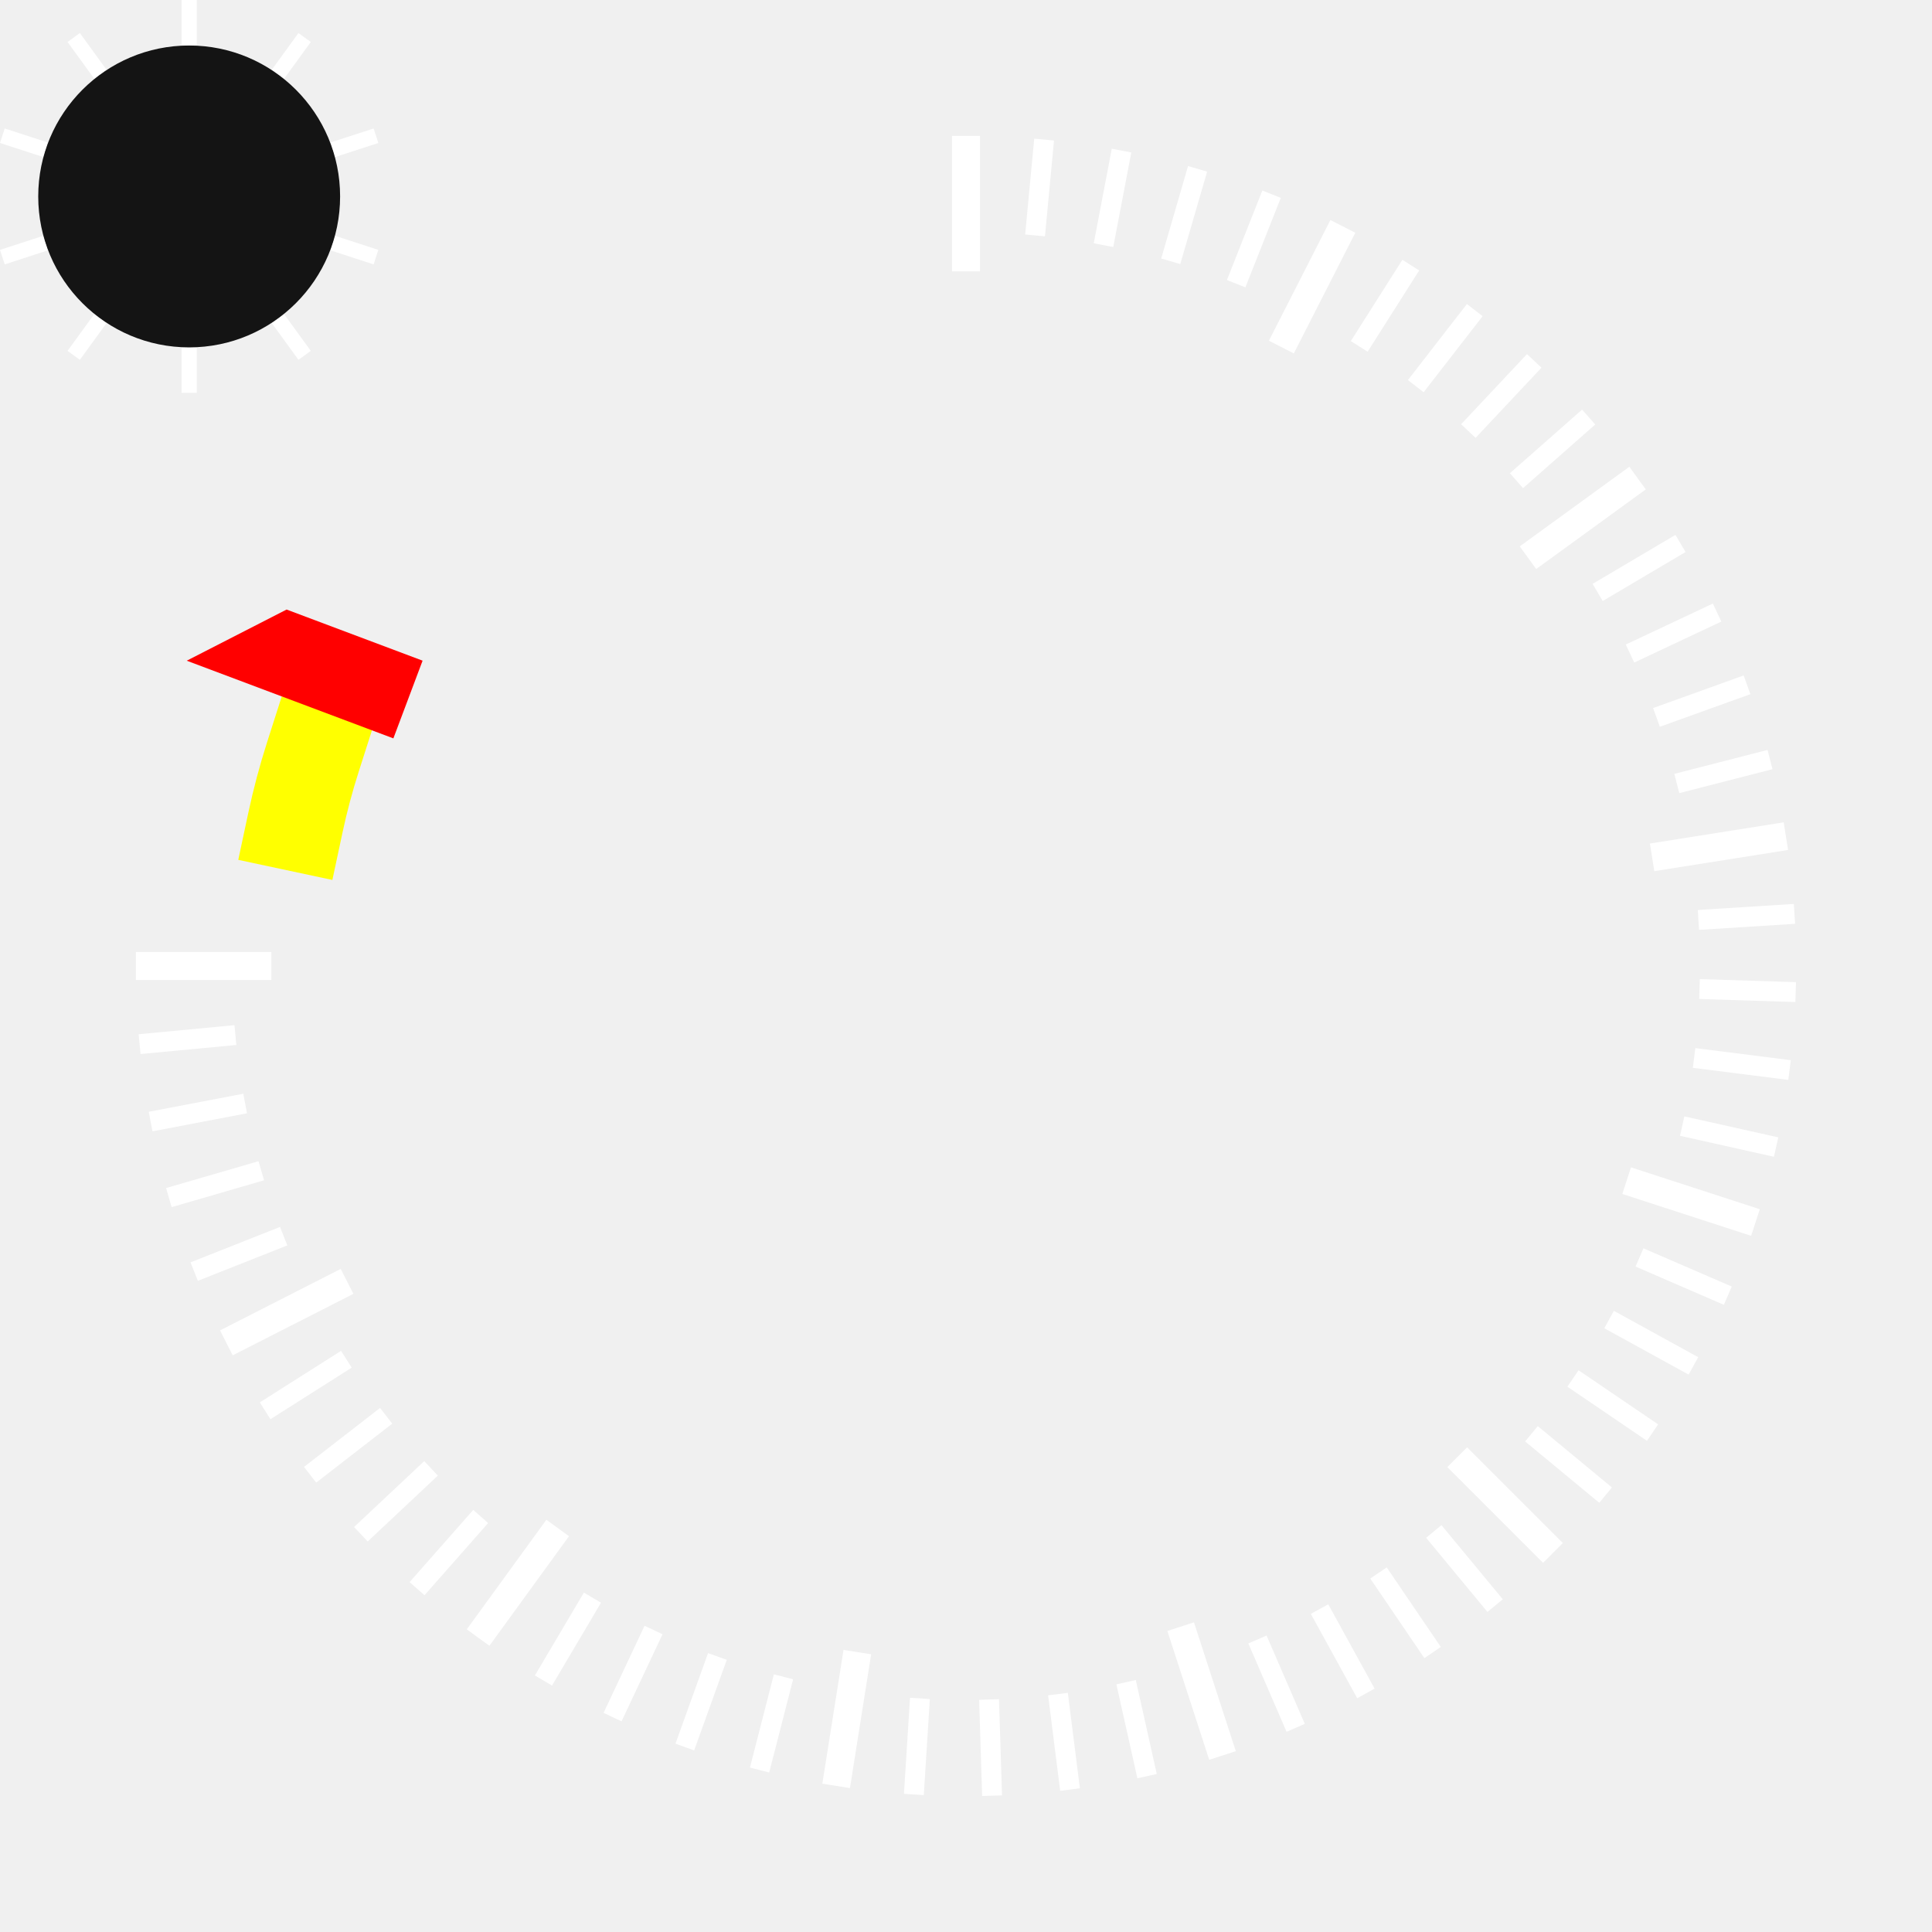
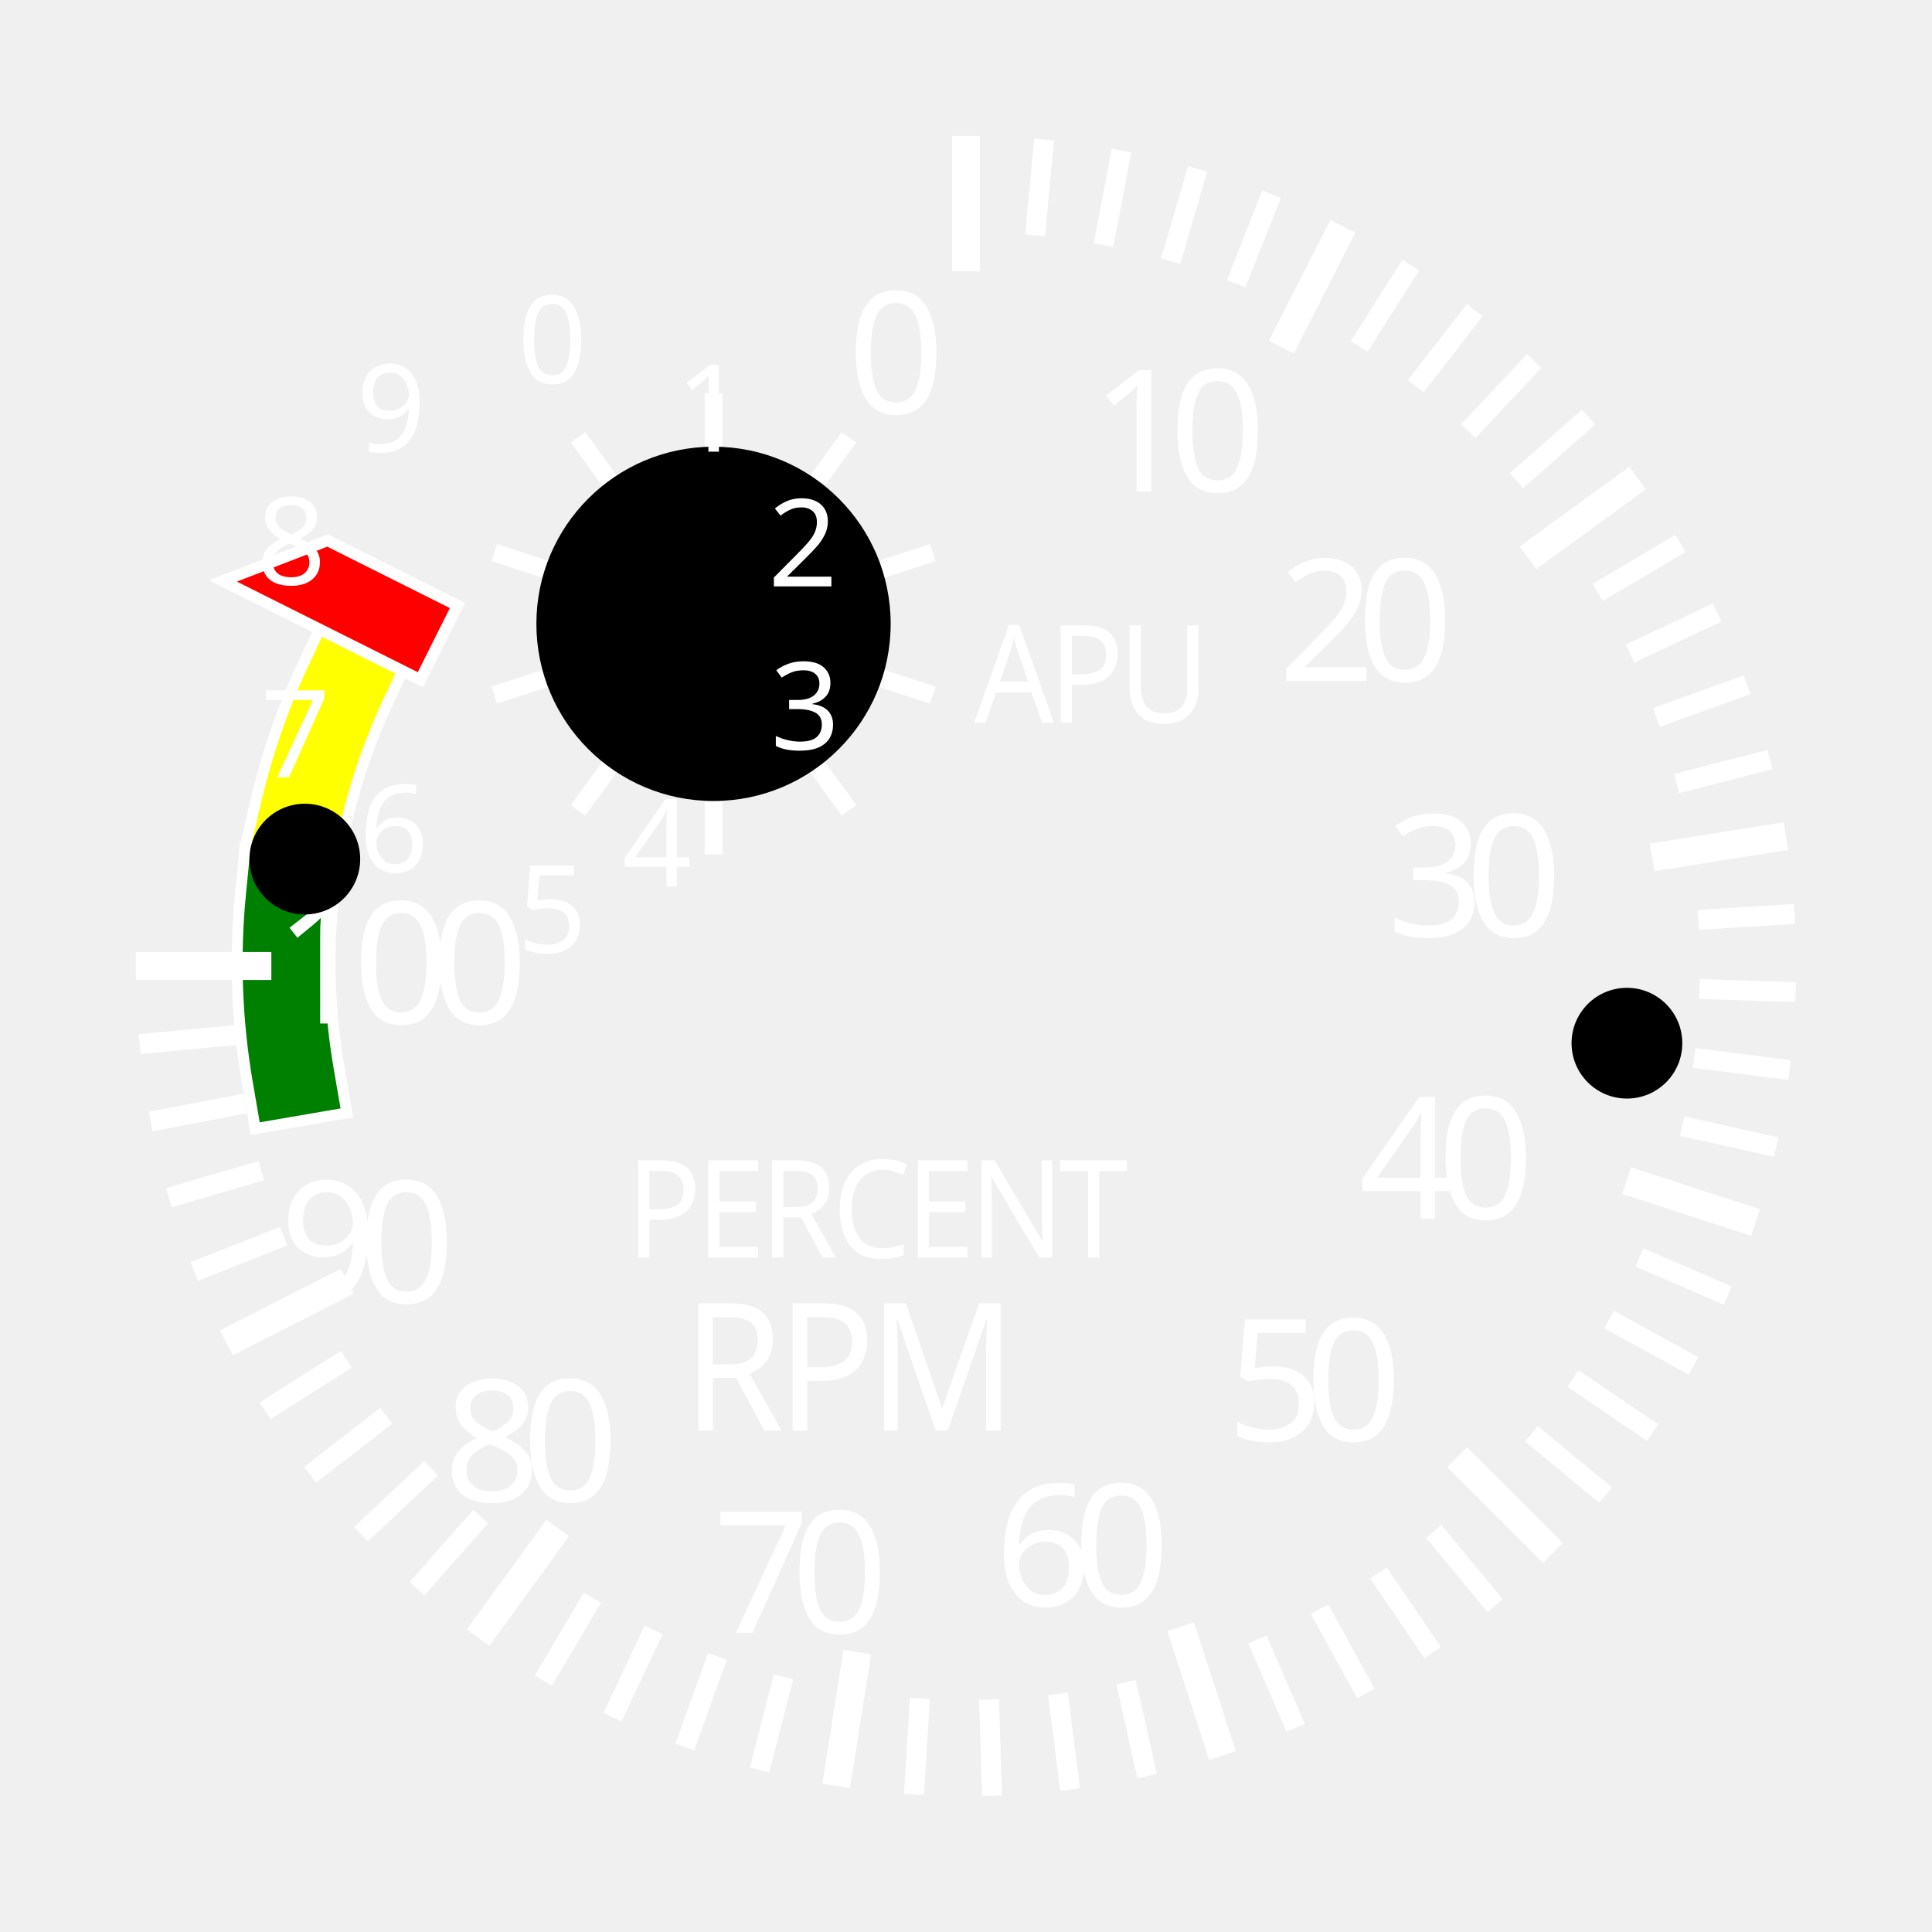
<svg xmlns="http://www.w3.org/2000/svg" width="512" height="512" viewBox="0 0 512 512" id="svg2" version="1.1">
  <defs id="defs4" />
  <g id="layer1" transform="translate(0,-540.3622)">
-     <text xml:space="preserve" style="font-style:normal;font-weight:normal;font-size:40px;line-height:125%;font-family:sans-serif;letter-spacing:0px;word-spacing:0px;fill:#000000;fill-opacity:1;stroke:none;stroke-width:1px;stroke-linecap:butt;stroke-linejoin:miter;stroke-opacity:1" x="246.071" y="630.219" id="text4149">
+     <text xml:space="preserve" style="font-style:normal;font-weight:normal;font-size:40px;line-height:125%;font-family:sans-serif;letter-spacing:-5px;word-spacing:0px;fill:#000000;fill-opacity:1;stroke:none;stroke-width:1px;stroke-linecap:butt;stroke-linejoin:miter;stroke-opacity:1;" x="246.071" y="630.219" id="text4149">
      <tspan id="tspan4151" x="246.071" y="630.219" />
    </text>
-     <g id="g4445" transform="translate(-153.1185,-109.9406)">
-       <path style="fill:#ffffff;fill-opacity:1;stroke:none;stroke-width:8;stroke-linecap:butt;stroke-linejoin:round;stroke-miterlimit:4;stroke-dasharray:none;stroke-opacity:1" d="m 201.232,742.44 4.037,0 0,11.975 -4.037,0 z" id="rect4147-1" />
-       <circle r="40" cy="702.362" cx="203.25" id="path4386" style="fill:#141414;fill-opacity:1;stroke:none;stroke-width:8;stroke-linecap:butt;stroke-linejoin:round;stroke-miterlimit:4;stroke-dasharray:none;stroke-opacity:1" />
-       <path id="path4427" d="m 178.058,733.598 3.266,2.373 -7.039,9.688 -3.266,-2.373 z" style="fill:#ffffff;fill-opacity:1;stroke:none;stroke-width:8;stroke-linecap:butt;stroke-linejoin:round;stroke-miterlimit:4;stroke-dasharray:none;stroke-opacity:1" />
-       <path style="fill:#ffffff;fill-opacity:1;stroke:none;stroke-width:8;stroke-linecap:butt;stroke-linejoin:round;stroke-miterlimit:4;stroke-dasharray:none;stroke-opacity:1" d="m 164.507,712.825 1.248,3.839 -11.389,3.7 -1.248,-3.839 z" id="path4429" />
-       <path id="path4431" d="m 165.755,688.053 -1.247,3.839 -11.389,-3.7 1.247,-3.839 z" style="fill:#ffffff;fill-opacity:1;stroke:none;stroke-width:8;stroke-linecap:butt;stroke-linejoin:round;stroke-miterlimit:4;stroke-dasharray:none;stroke-opacity:1" />
-       <path style="fill:#ffffff;fill-opacity:1;stroke:none;stroke-width:8;stroke-linecap:butt;stroke-linejoin:round;stroke-miterlimit:4;stroke-dasharray:none;stroke-opacity:1" d="m 181.324,668.746 -3.266,2.373 -7.039,-9.688 3.266,-2.373 z" id="path4433" />
-       <path id="path4435" d="m 205.269,662.278 -4.037,10e-6 10e-6,-11.975 4.037,-2e-5 z" style="fill:#ffffff;fill-opacity:1;stroke:none;stroke-width:8;stroke-linecap:butt;stroke-linejoin:round;stroke-miterlimit:4;stroke-dasharray:none;stroke-opacity:1" />
-       <path style="fill:#ffffff;fill-opacity:1;stroke:none;stroke-width:8;stroke-linecap:butt;stroke-linejoin:round;stroke-miterlimit:4;stroke-dasharray:none;stroke-opacity:1" d="m 228.442,671.119 -3.266,-2.373 7.039,-9.688 3.266,2.373 z" id="path4437" />
-       <path id="path4439" d="m 241.993,691.893 -1.248,-3.839 11.389,-3.7 1.248,3.839 z" style="fill:#ffffff;fill-opacity:1;stroke:none;stroke-width:8;stroke-linecap:butt;stroke-linejoin:round;stroke-miterlimit:4;stroke-dasharray:none;stroke-opacity:1" />
-       <path style="fill:#ffffff;fill-opacity:1;stroke:none;stroke-width:8;stroke-linecap:butt;stroke-linejoin:round;stroke-miterlimit:4;stroke-dasharray:none;stroke-opacity:1" d="m 240.745,716.664 1.248,-3.839 11.389,3.7 -1.247,3.839 z" id="path4441" />
-       <path id="path4443" d="m 225.176,735.971 3.266,-2.373 7.039,9.688 -3.266,2.373 z" style="fill:#ffffff;fill-opacity:1;stroke:none;stroke-width:8;stroke-linecap:butt;stroke-linejoin:round;stroke-miterlimit:4;stroke-dasharray:none;stroke-opacity:1" />
+     <g id="g4256">
+       <path style="color:#000000;font-style:normal;font-variant:normal;font-weight:normal;font-stretch:normal;font-size:medium;line-height:normal;font-family:sans-serif;text-indent:0;text-align:start;text-decoration:none;text-decoration-line:none;text-decoration-style:solid;text-decoration-color:#000000;letter-spacing:normal;word-spacing:normal;text-transform:none;direction:ltr;block-progression:tb;writing-mode:lr-tb;baseline-shift:baseline;text-anchor:start;white-space:normal;clip-rule:nonzero;display:inline;overflow:visible;visibility:visible;opacity:1;isolation:auto;mix-blend-mode:normal;color-interpolation:sRGB;color-interpolation-filters:linearRGB;solid-color:#000000;solid-opacity:1;fill:#ffff00;fill-opacity:1;fill-rule:nonzero;stroke:#ffffff;stroke-width:2.897;stroke-linecap:square;stroke-linejoin:miter;stroke-miterlimit:4;stroke-dasharray:none;stroke-dashoffset:0;stroke-opacity:1;color-rendering:auto;image-rendering:auto;shape-rendering:auto;text-rendering:auto;enable-background:accumulate" d="m 85.854,704.61 -5.23,11.149 c -5.643,12.03 -9.995,24.624 -12.981,37.572 l -2.765,12 23.999,5.532 2.765,-12 c 2.594,-11.25 6.374,-22.193 11.277,-32.646 l 5.23,-11.147 -22.296,-10.461 z" id="path4378" />
+       <path style="color:#000000;font-style:normal;font-variant:normal;font-weight:normal;font-stretch:normal;font-size:medium;line-height:normal;font-family:sans-serif;text-indent:0;text-align:start;text-decoration:none;text-decoration-line:none;text-decoration-style:solid;text-decoration-color:#000000;letter-spacing:normal;word-spacing:normal;text-transform:none;direction:ltr;block-progression:tb;writing-mode:lr-tb;baseline-shift:baseline;text-anchor:start;white-space:normal;clip-rule:nonzero;display:inline;overflow:visible;visibility:visible;opacity:1;isolation:auto;mix-blend-mode:normal;color-interpolation:sRGB;color-interpolation-filters:linearRGB;solid-color:#000000;solid-opacity:1;fill:#008000;fill-opacity:1;fill-rule:nonzero;stroke:#ffffff;stroke-width:2.897;stroke-linecap:square;stroke-linejoin:miter;stroke-miterlimit:4;stroke-dasharray:none;stroke-dashoffset:0;stroke-opacity:1;color-rendering:auto;image-rendering:auto;shape-rendering:auto;text-rendering:auto;enable-background:accumulate" d="m 64.95,764.89 -1.205,12.256 c -1.645,16.734 -1.037,33.612 1.811,50.183 l 2.086,12.137 24.273,-4.172 -2.086,-12.136 c -2.474,-14.398 -3.003,-29.063 -1.573,-43.602 l 1.205,-12.256 -24.511,-2.411 z" id="path4363" />
+       <path id="rect4380" d="m 86.809,683.594 34.428,17.24 -9.852,19.674 -52.311,-26.195 z" style="fill:#ff0000;stroke:#ffffff;stroke-width:3;stroke-linecap:square;stroke-linejoin:miter;stroke-miterlimit:4;stroke-dasharray:none;stroke-opacity:1" />
    </g>
-     <g id="g3456">
+     <text xml:space="preserve" style="font-style:normal;font-weight:normal;font-size:40px;line-height:125%;font-family:sans-serif;letter-spacing:-5px;word-spacing:0px;fill:#000000;fill-opacity:1;stroke:none;stroke-width:1px;stroke-linecap:butt;stroke-linejoin:miter;stroke-opacity:1" x="124.851" y="811.592" id="text4211">
+       <tspan id="tspan4213" x="122.351" y="811.592" style="font-style:normal;font-variant:normal;font-weight:normal;font-stretch:normal;font-size:45px;font-family:Alata;-inkscape-font-specification:Alata;text-align:center;letter-spacing:-5px;word-spacing:0px;text-anchor:middle;fill:#ffffff">100</tspan>
+     </text>
+     <text id="text4215" y="885.572" x="115.891" style="font-style:normal;font-weight:normal;font-size:40px;line-height:125%;font-family:sans-serif;letter-spacing:-5px;word-spacing:0px;fill:#000000;fill-opacity:1;stroke:none;stroke-width:1px;stroke-linecap:butt;stroke-linejoin:miter;stroke-opacity:1" xml:space="preserve">
+       <tspan style="font-style:normal;font-variant:normal;font-weight:normal;font-stretch:normal;font-size:45px;font-family:Alata;-inkscape-font-specification:Alata;text-align:center;letter-spacing:-5px;word-spacing:0px;text-anchor:middle;fill:#ffffff" y="885.572" x="113.391" id="tspan4217">90</tspan>
+     </text>
+     <text xml:space="preserve" style="font-style:normal;font-weight:normal;font-size:40px;line-height:125%;font-family:sans-serif;letter-spacing:-5px;word-spacing:0px;fill:#000000;fill-opacity:1;stroke:none;stroke-width:1px;stroke-linecap:butt;stroke-linejoin:miter;stroke-opacity:1" x="159.271" y="938.257" id="text4219">
+       <tspan id="tspan4221" x="156.771" y="938.257" style="font-style:normal;font-variant:normal;font-weight:normal;font-stretch:normal;font-size:45px;font-family:Alata;-inkscape-font-specification:Alata;text-align:center;letter-spacing:-5px;word-spacing:0px;text-anchor:middle;fill:#ffffff">80</tspan>
+     </text>
+     <text id="text4223" y="973.095" x="230.664" style="font-style:normal;font-weight:normal;font-size:40px;line-height:125%;font-family:sans-serif;letter-spacing:-5px;word-spacing:0px;fill:#000000;fill-opacity:1;stroke:none;stroke-width:1px;stroke-linecap:butt;stroke-linejoin:miter;stroke-opacity:1" xml:space="preserve">
+       <tspan style="font-style:normal;font-variant:normal;font-weight:normal;font-stretch:normal;font-size:45px;font-family:Alata;-inkscape-font-specification:Alata;text-align:center;letter-spacing:-5px;word-spacing:0px;text-anchor:middle;fill:#ffffff" y="973.095" x="228.164" id="tspan4225">70</tspan>
+     </text>
+     <text xml:space="preserve" style="font-style:normal;font-weight:normal;font-size:40px;line-height:125%;font-family:sans-serif;letter-spacing:-5px;word-spacing:0px;fill:#000000;fill-opacity:1;stroke:none;stroke-width:1px;stroke-linecap:butt;stroke-linejoin:miter;stroke-opacity:1" x="305.338" y="965.936" id="text4227">
+       <tspan id="tspan4229" x="302.838" y="965.936" style="font-style:normal;font-variant:normal;font-weight:normal;font-stretch:normal;font-size:45px;font-family:Alata;-inkscape-font-specification:Alata;text-align:center;letter-spacing:-5px;word-spacing:0px;text-anchor:middle;fill:#ffffff">60</tspan>
+     </text>
+     <text id="text4231" y="922.161" x="366.847" style="font-style:normal;font-weight:normal;font-size:40px;line-height:125%;font-family:sans-serif;letter-spacing:-5px;word-spacing:0px;fill:#000000;fill-opacity:1;stroke:none;stroke-width:1px;stroke-linecap:butt;stroke-linejoin:miter;stroke-opacity:1" xml:space="preserve">
+       <tspan style="font-style:normal;font-variant:normal;font-weight:normal;font-stretch:normal;font-size:45px;font-family:Alata;-inkscape-font-specification:Alata;text-align:center;letter-spacing:-5px;word-spacing:0px;text-anchor:middle;fill:#ffffff" y="922.161" x="364.347" id="tspan4233">50</tspan>
+     </text>
+     <text xml:space="preserve" style="font-style:normal;font-weight:normal;font-size:40px;line-height:125%;font-family:sans-serif;letter-spacing:-5px;word-spacing:0px;fill:#000000;fill-opacity:1;stroke:none;stroke-width:1px;stroke-linecap:butt;stroke-linejoin:miter;stroke-opacity:1" x="401.87" y="863.322" id="text4235">
+       <tspan id="tspan4237" x="399.37" y="863.322" style="font-style:normal;font-variant:normal;font-weight:normal;font-stretch:normal;font-size:45px;font-family:Alata;-inkscape-font-specification:Alata;text-align:center;letter-spacing:-5px;word-spacing:0px;text-anchor:middle;fill:#ffffff">40</tspan>
+     </text>
+     <text id="text4239" y="788.522" x="409.325" style="font-style:normal;font-weight:normal;font-size:40px;line-height:125%;font-family:sans-serif;letter-spacing:-5px;word-spacing:0px;fill:#000000;fill-opacity:1;stroke:none;stroke-width:1px;stroke-linecap:butt;stroke-linejoin:miter;stroke-opacity:1" xml:space="preserve">
+       <tspan style="font-style:normal;font-variant:normal;font-weight:normal;font-stretch:normal;font-size:45px;font-family:Alata;-inkscape-font-specification:Alata;text-align:center;letter-spacing:-5px;word-spacing:0px;text-anchor:middle;fill:#ffffff" y="788.522" x="406.825" id="tspan4241">30</tspan>
+     </text>
+     <text xml:space="preserve" style="font-style:normal;font-weight:normal;font-size:40px;line-height:125%;font-family:sans-serif;letter-spacing:-5px;word-spacing:0px;fill:#000000;fill-opacity:1;stroke:none;stroke-width:1px;stroke-linecap:butt;stroke-linejoin:miter;stroke-opacity:1" x="380.474" y="720.802" id="text4243">
+       <tspan id="tspan4245" x="377.974" y="720.802" style="font-style:normal;font-variant:normal;font-weight:normal;font-stretch:normal;font-size:45px;font-family:Alata;-inkscape-font-specification:Alata;text-align:center;letter-spacing:-5px;word-spacing:0px;text-anchor:middle;fill:#ffffff">20</tspan>
+     </text>
+     <text id="text4247" y="670.598" x="330.835" style="font-style:normal;font-weight:normal;font-size:40px;line-height:125%;font-family:sans-serif;text-align:start;letter-spacing:-5px;word-spacing:0px;text-anchor:start;fill:#000000;fill-opacity:1;stroke:none;stroke-width:1px;stroke-linecap:butt;stroke-linejoin:miter;stroke-opacity:1" xml:space="preserve">
+       <tspan style="font-style:normal;font-variant:normal;font-weight:normal;font-stretch:normal;font-size:45px;font-family:Alata;-inkscape-font-specification:Alata;text-align:center;letter-spacing:-5px;word-spacing:0px;text-anchor:middle;fill:#ffffff" y="670.598" x="328.335" id="tspan4249">10</tspan>
+     </text>
+     <text xml:space="preserve" style="font-style:normal;font-weight:normal;font-size:40px;line-height:125%;font-family:sans-serif;text-align:center;letter-spacing:-5px;word-spacing:0px;text-anchor:middle;fill:#000000;fill-opacity:1;stroke:none;stroke-width:1px;stroke-linecap:butt;stroke-linejoin:miter;stroke-opacity:1" x="255.989" y="649.915" id="text4251">
+       <tspan id="tspan4253" x="253.489" y="649.915" style="font-style:normal;font-variant:normal;font-weight:normal;font-stretch:normal;font-size:45px;font-family:Alata;-inkscape-font-specification:Alata;text-align:center;letter-spacing:-5px;word-spacing:0px;text-anchor:middle;fill:#ffffff">0</tspan>
+     </text>
+     <g id="g4296" transform="matrix(1.17361,0,0,1.173614,-4.4237,-96.52652)">
+       <g transform="translate(-38.36114,-18.81925)" id="g4445">
+         <path id="rect4147-1" d="m 201.232,742.44 4.037,0 0,11.975 -4.037,0 z" style="fill:#ffffff;fill-opacity:1;stroke:none;stroke-width:8;stroke-linecap:butt;stroke-linejoin:round;stroke-miterlimit:4;stroke-dasharray:none;stroke-opacity:1" />
+         <circle style="fill:#000000;fill-opacity:1;stroke:none;stroke-width:8;stroke-linecap:butt;stroke-linejoin:round;stroke-miterlimit:4;stroke-dasharray:none;stroke-opacity:1" id="path4386" cx="203.25" cy="702.362" r="40" />
+         <path style="fill:#ffffff;fill-opacity:1;stroke:none;stroke-width:8;stroke-linecap:butt;stroke-linejoin:round;stroke-miterlimit:4;stroke-dasharray:none;stroke-opacity:1" d="m 178.058,733.598 3.266,2.373 -7.039,9.688 -3.266,-2.373 z" id="path4427" />
+         <path id="path4429" d="m 164.507,712.825 1.248,3.839 -11.389,3.7 -1.248,-3.839 z" style="fill:#ffffff;fill-opacity:1;stroke:none;stroke-width:8;stroke-linecap:butt;stroke-linejoin:round;stroke-miterlimit:4;stroke-dasharray:none;stroke-opacity:1" />
+         <path style="fill:#ffffff;fill-opacity:1;stroke:none;stroke-width:8;stroke-linecap:butt;stroke-linejoin:round;stroke-miterlimit:4;stroke-dasharray:none;stroke-opacity:1" d="m 165.755,688.053 -1.247,3.839 -11.389,-3.7 1.247,-3.839 z" id="path4431" />
+         <path id="path4433" d="m 181.324,668.746 -3.266,2.373 -7.039,-9.688 3.266,-2.373 z" style="fill:#ffffff;fill-opacity:1;stroke:none;stroke-width:8;stroke-linecap:butt;stroke-linejoin:round;stroke-miterlimit:4;stroke-dasharray:none;stroke-opacity:1" />
+         <path style="fill:#ffffff;fill-opacity:1;stroke:none;stroke-width:8;stroke-linecap:butt;stroke-linejoin:round;stroke-miterlimit:4;stroke-dasharray:none;stroke-opacity:1" d="m 205.269,662.278 -4.037,10e-6 10e-6,-11.975 4.037,-2e-5 z" id="path4435" />
+         <path id="path4437" d="m 228.442,671.119 -3.266,-2.373 7.039,-9.688 3.266,2.373 z" style="fill:#ffffff;fill-opacity:1;stroke:none;stroke-width:8;stroke-linecap:butt;stroke-linejoin:round;stroke-miterlimit:4;stroke-dasharray:none;stroke-opacity:1" />
+         <path style="fill:#ffffff;fill-opacity:1;stroke:none;stroke-width:8;stroke-linecap:butt;stroke-linejoin:round;stroke-miterlimit:4;stroke-dasharray:none;stroke-opacity:1" d="m 241.993,691.893 -1.248,-3.839 11.389,-3.7 1.248,3.839 z" id="path4439" />
+         <path id="path4441" d="m 240.745,716.664 1.248,-3.839 11.389,3.7 -1.247,3.839 z" style="fill:#ffffff;fill-opacity:1;stroke:none;stroke-width:8;stroke-linecap:butt;stroke-linejoin:round;stroke-miterlimit:4;stroke-dasharray:none;stroke-opacity:1" />
+         <path style="fill:#ffffff;fill-opacity:1;stroke:none;stroke-width:8;stroke-linecap:butt;stroke-linejoin:round;stroke-miterlimit:4;stroke-dasharray:none;stroke-opacity:1" d="m 225.176,735.971 3.266,-2.373 7.039,9.688 -3.266,2.373 z" id="path4443" />
+       </g>
+       <text xml:space="preserve" style="font-style:normal;font-weight:normal;font-size:40.002px;line-height:125%;font-family:sans-serif;letter-spacing:0px;word-spacing:0px;fill:#000000;fill-opacity:1;stroke:none;stroke-width:1px;stroke-linecap:butt;stroke-linejoin:miter;stroke-opacity:1" x="164.875" y="629.208" id="text4255" transform="scale(1.00004,0.9999601)">
+         <tspan id="tspan4257" x="164.875" y="629.208" style="font-style:normal;font-variant:normal;font-weight:normal;font-stretch:normal;font-size:27.501px;font-family:Alata;-inkscape-font-specification:Alata;text-align:center;text-anchor:middle;fill:#ffffff">0</tspan>
+       </text>
+       <text transform="scale(1.000026,0.9999743)" id="text4259" y="644.684" x="200.606" style="font-style:normal;font-weight:normal;font-size:40.001px;line-height:125%;font-family:sans-serif;text-align:center;letter-spacing:0px;word-spacing:0px;text-anchor:middle;fill:#000000;fill-opacity:1;stroke:none;stroke-width:1px;stroke-linecap:butt;stroke-linejoin:miter;stroke-opacity:1" xml:space="preserve">
+         <tspan style="font-style:normal;font-variant:normal;font-weight:normal;font-stretch:normal;font-size:27.5px;font-family:Alata;-inkscape-font-specification:Alata;text-align:center;text-anchor:middle;fill:#ffffff" y="644.684" x="200.606" id="tspan4261">1</tspan>
+       </text>
+       <text xml:space="preserve" style="font-style:normal;font-weight:normal;font-size:40.001px;line-height:125%;font-family:sans-serif;text-align:center;letter-spacing:0px;word-spacing:0px;text-anchor:middle;fill:#000000;fill-opacity:1;stroke:none;stroke-width:1px;stroke-linecap:butt;stroke-linejoin:miter;stroke-opacity:1" x="221.467" y="675.104" id="text4263" transform="scale(1.000026,0.9999743)">
+         <tspan id="tspan4265" x="221.467" y="675.104" style="font-style:normal;font-variant:normal;font-weight:normal;font-stretch:normal;font-size:27.5px;font-family:Alata;-inkscape-font-specification:Alata;text-align:center;text-anchor:middle;fill:#ffffff">2</tspan>
+       </text>
+       <text transform="scale(1.000026,0.9999743)" id="text4267" y="711.919" x="221.986" style="font-style:normal;font-weight:normal;font-size:40.001px;line-height:125%;font-family:sans-serif;text-align:center;letter-spacing:0px;word-spacing:0px;text-anchor:middle;fill:#000000;fill-opacity:1;stroke:none;stroke-width:1px;stroke-linecap:butt;stroke-linejoin:miter;stroke-opacity:1" xml:space="preserve">
+         <tspan style="font-style:normal;font-variant:normal;font-weight:normal;font-stretch:normal;font-size:27.5px;font-family:Alata;-inkscape-font-specification:Alata;text-align:center;text-anchor:middle;fill:#ffffff" y="711.919" x="221.986" id="tspan4269">3</tspan>
+       </text>
+       <text xml:space="preserve" style="font-style:normal;font-weight:normal;font-size:40.001px;line-height:125%;font-family:sans-serif;text-align:center;letter-spacing:0px;word-spacing:0px;text-anchor:middle;fill:#000000;fill-opacity:1;stroke:none;stroke-width:1px;stroke-linecap:butt;stroke-linejoin:miter;stroke-opacity:1" x="188.518" y="742.883" id="text4271" transform="scale(1.000026,0.9999743)">
+         <tspan id="tspan4273" x="188.518" y="742.883" style="font-style:normal;font-variant:normal;font-weight:normal;font-stretch:normal;font-size:27.5px;font-family:Alata;-inkscape-font-specification:Alata;text-align:center;text-anchor:middle;fill:#ffffff">4</tspan>
+       </text>
+       <text transform="scale(1.000011,0.9999888)" id="text4275" y="757.779" x="164.839" style="font-style:normal;font-weight:normal;font-size:40px;line-height:125%;font-family:sans-serif;letter-spacing:0px;word-spacing:0px;fill:#000000;fill-opacity:1;stroke:none;stroke-width:1px;stroke-linecap:butt;stroke-linejoin:miter;stroke-opacity:1" xml:space="preserve">
+         <tspan style="font-style:normal;font-variant:normal;font-weight:normal;font-stretch:normal;font-size:27.5px;font-family:Alata;-inkscape-font-specification:Alata;text-align:center;text-anchor:middle;fill:#ffffff" y="757.779" x="164.839" id="tspan4277">5</tspan>
+       </text>
+       <text xml:space="preserve" style="font-style:normal;font-weight:normal;font-size:40.001px;line-height:125%;font-family:sans-serif;text-align:center;letter-spacing:0px;word-spacing:0px;text-anchor:middle;fill:#000000;fill-opacity:1;stroke:none;stroke-width:1px;stroke-linecap:butt;stroke-linejoin:miter;stroke-opacity:1" x="129.081" y="739.61" id="text4279" transform="scale(1.000025,0.9999747)">
+         <tspan id="tspan4281" x="129.081" y="739.61" style="font-style:normal;font-variant:normal;font-weight:normal;font-stretch:normal;font-size:27.5px;font-family:Alata;-inkscape-font-specification:Alata;text-align:center;text-anchor:middle;fill:#ffffff">6</tspan>
+       </text>
+       <text transform="scale(1.000025,0.9999747)" id="text4283" y="718.206" x="106.893" style="font-style:normal;font-weight:normal;font-size:40.001px;line-height:125%;font-family:sans-serif;text-align:center;letter-spacing:0px;word-spacing:0px;text-anchor:middle;fill:#000000;fill-opacity:1;stroke:none;stroke-width:1px;stroke-linecap:butt;stroke-linejoin:miter;stroke-opacity:1" xml:space="preserve">
+         <tspan style="font-style:normal;font-variant:normal;font-weight:normal;font-stretch:normal;font-size:27.5px;font-family:Alata;-inkscape-font-specification:Alata;text-align:center;text-anchor:middle;fill:#ffffff" y="718.206" x="106.893" id="tspan4285">7</tspan>
+       </text>
+       <text xml:space="preserve" style="font-style:normal;font-weight:normal;font-size:40.001px;line-height:125%;font-family:sans-serif;text-align:center;letter-spacing:0px;word-spacing:0px;text-anchor:middle;fill:#000000;fill-opacity:1;stroke:none;stroke-width:1px;stroke-linecap:butt;stroke-linejoin:miter;stroke-opacity:1" x="105.918" y="674.691" id="text4287" transform="scale(1.000025,0.9999747)">
+         <tspan id="tspan4289" x="105.918" y="674.691" style="font-style:normal;font-variant:normal;font-weight:normal;font-stretch:normal;font-size:27.5px;font-family:Alata;-inkscape-font-specification:Alata;text-align:center;text-anchor:middle;fill:#ffffff">8</tspan>
+       </text>
+       <text transform="scale(1.000025,0.9999747)" id="text4291" y="644.684" x="128.497" style="font-style:normal;font-weight:normal;font-size:40.001px;line-height:125%;font-family:sans-serif;text-align:center;letter-spacing:0px;word-spacing:0px;text-anchor:middle;fill:#000000;fill-opacity:1;stroke:none;stroke-width:1px;stroke-linecap:butt;stroke-linejoin:miter;stroke-opacity:1" xml:space="preserve">
+         <tspan style="font-style:normal;font-variant:normal;font-weight:normal;font-stretch:normal;font-size:27.5px;font-family:Alata;-inkscape-font-specification:Alata;text-align:center;text-anchor:middle;fill:#ffffff" y="644.684" x="128.497" id="tspan4293">9</tspan>
+       </text>
+     </g>
+     <g id="g4255" transform="matrix(1.161436,0,0,1.16144,-34.05985,-127.9784)">
+       <text transform="scale(0.9574495,1.044442)" xml:space="preserve" style="font-style:normal;font-weight:normal;font-size:26.457px;line-height:125%;font-family:sans-serif;letter-spacing:-1.317px;word-spacing:0px;fill:#000000;fill-opacity:1;stroke:none;stroke-width:1px;stroke-linecap:butt;stroke-linejoin:miter;stroke-opacity:1" x="260.461" y="825.698" id="text4353">
+         <tspan id="tspan4355" x="259.803" y="825.698" style="font-style:normal;font-variant:normal;font-weight:normal;font-stretch:normal;font-size:29.764px;font-family:Alata;-inkscape-font-specification:Alata;text-align:center;letter-spacing:-1.317px;text-anchor:middle;fill:#ffffff">PERCENT</tspan>
+       </text>
+     </g>
+     <circle r="14.674" cy="768.028" cx="80.781" id="circle4260" style="fill:#000000;fill-opacity:1;stroke:none;stroke-width:2.5;stroke-linecap:square;stroke-miterlimit:4;stroke-dasharray:none;stroke-opacity:1" />
+     <g id="g4342">
      <path id="rect4147" d="m 252.294,576.38 7.411,0 0,35.893 -7.411,0 z" style="fill:#ffffff;fill-opacity:1;stroke:none;stroke-width:8;stroke-linecap:butt;stroke-linejoin:round;stroke-miterlimit:4;stroke-dasharray:none;stroke-opacity:1" />
      <path style="fill:#ffffff;fill-opacity:1;stroke:none;stroke-width:8;stroke-linecap:butt;stroke-linejoin:round;stroke-miterlimit:4;stroke-dasharray:none;stroke-opacity:1" d="m 274.081,577.109 5.243,0.496 -2.4,25.39 -5.243,-0.496 z" id="path4180" />
      <path id="path4182" d="m 294.634,579.783 5.173,0.987 -4.779,25.051 -5.173,-0.987 z" style="fill:#ffffff;fill-opacity:1;stroke:none;stroke-width:8;stroke-linecap:butt;stroke-linejoin:round;stroke-miterlimit:4;stroke-dasharray:none;stroke-opacity:1" />
      <path style="fill:#ffffff;fill-opacity:1;stroke:none;stroke-width:8;stroke-linecap:butt;stroke-linejoin:round;stroke-miterlimit:4;stroke-dasharray:none;stroke-opacity:1" d="m 314.844,584.38 5.057,1.469 -7.115,24.49 -5.057,-1.469 z" id="path4184" />
      <path id="path4186" d="m 334.532,590.859 4.896,1.939 -9.388,23.712 -4.896,-1.939 z" style="fill:#ffffff;fill-opacity:1;stroke:none;stroke-width:8;stroke-linecap:butt;stroke-linejoin:round;stroke-miterlimit:4;stroke-dasharray:none;stroke-opacity:1" />
      <path style="fill:#ffffff;fill-opacity:1;stroke:none;stroke-width:8;stroke-linecap:butt;stroke-linejoin:round;stroke-miterlimit:4;stroke-dasharray:none;stroke-opacity:1" d="m 352.569,598.675 6.603,3.365 -16.295,31.981 -6.603,-3.365 z" id="path4188" />
      <path id="path4190" d="m 371.649,609.215 4.446,2.822 -13.665,21.533 -4.446,-2.822 z" style="fill:#ffffff;fill-opacity:1;stroke:none;stroke-width:8;stroke-linecap:butt;stroke-linejoin:round;stroke-miterlimit:4;stroke-dasharray:none;stroke-opacity:1" />
      <path style="fill:#ffffff;fill-opacity:1;stroke:none;stroke-width:8;stroke-linecap:butt;stroke-linejoin:round;stroke-miterlimit:4;stroke-dasharray:none;stroke-opacity:1" d="m 388.748,620.929 4.161,3.228 -15.631,20.151 -4.161,-3.228 z" id="path4192" />
      <path id="path4194" d="m 404.669,634.2 3.839,3.605 -17.458,18.591 -3.839,-3.605 z" style="fill:#ffffff;fill-opacity:1;stroke:none;stroke-width:8;stroke-linecap:butt;stroke-linejoin:round;stroke-miterlimit:4;stroke-dasharray:none;stroke-opacity:1" />
      <path style="fill:#ffffff;fill-opacity:1;stroke:none;stroke-width:8;stroke-linecap:butt;stroke-linejoin:round;stroke-miterlimit:4;stroke-dasharray:none;stroke-opacity:1" d="m 419.269,648.91 3.482,3.95 -19.13,16.865 -3.482,-3.95 z" id="path4196" />
      <path id="path4198" d="m 431.792,664.063 4.356,5.996 -29.038,21.097 -4.356,-5.996 z" style="fill:#ffffff;fill-opacity:1;stroke:none;stroke-width:8;stroke-linecap:butt;stroke-linejoin:round;stroke-miterlimit:4;stroke-dasharray:none;stroke-opacity:1" />
      <path style="fill:#ffffff;fill-opacity:1;stroke:none;stroke-width:8;stroke-linecap:butt;stroke-linejoin:round;stroke-miterlimit:4;stroke-dasharray:none;stroke-opacity:1" d="m 444.008,682.116 2.681,4.533 -21.951,12.982 -2.681,-4.533 z" id="path4200" />
      <path id="path4202" d="m 453.925,700.316 2.242,4.765 -23.076,10.859 -2.242,-4.765 z" style="fill:#ffffff;fill-opacity:1;stroke:none;stroke-width:8;stroke-linecap:butt;stroke-linejoin:round;stroke-miterlimit:4;stroke-dasharray:none;stroke-opacity:1" />
      <path style="fill:#ffffff;fill-opacity:1;stroke:none;stroke-width:8;stroke-linecap:butt;stroke-linejoin:round;stroke-miterlimit:4;stroke-dasharray:none;stroke-opacity:1" d="m 462.086,719.369 1.784,4.955 -23.995,8.639 -1.784,-4.955 z" id="path4204" />
      <path id="path4206" d="m 468.417,739.104 1.31,5.101 -24.702,6.342 -1.31,-5.101 z" style="fill:#ffffff;fill-opacity:1;stroke:none;stroke-width:8;stroke-linecap:butt;stroke-linejoin:round;stroke-miterlimit:4;stroke-dasharray:none;stroke-opacity:1" />
      <path style="fill:#ffffff;fill-opacity:1;stroke:none;stroke-width:8;stroke-linecap:butt;stroke-linejoin:round;stroke-miterlimit:4;stroke-dasharray:none;stroke-opacity:1" d="m 472.696,758.291 1.159,7.32 -35.451,5.615 -1.159,-7.32 z" id="path4208" />
      <path id="path4210" d="m 475.384,779.923 0.331,5.256 -25.452,1.601 -0.331,-5.256 z" style="fill:#ffffff;fill-opacity:1;stroke:none;stroke-width:8;stroke-linecap:butt;stroke-linejoin:round;stroke-miterlimit:4;stroke-dasharray:none;stroke-opacity:1" />
      <path style="fill:#ffffff;fill-opacity:1;stroke:none;stroke-width:8;stroke-linecap:butt;stroke-linejoin:round;stroke-miterlimit:4;stroke-dasharray:none;stroke-opacity:1" d="m 475.957,800.641 -0.165,5.263 -25.49,-0.801 0.165,-5.263 z" id="path4212" />
      <path id="path4214" d="m 474.579,821.321 -0.66,5.224 -25.302,-3.196 0.66,-5.224 z" style="fill:#ffffff;fill-opacity:1;stroke:none;stroke-width:8;stroke-linecap:butt;stroke-linejoin:round;stroke-miterlimit:4;stroke-dasharray:none;stroke-opacity:1" />
      <path style="fill:#ffffff;fill-opacity:1;stroke:none;stroke-width:8;stroke-linecap:butt;stroke-linejoin:round;stroke-miterlimit:4;stroke-dasharray:none;stroke-opacity:1" d="m 471.26,841.78 -1.149,5.139 -24.889,-5.563 1.149,-5.139 z" id="path4216" />
-       <path id="path4218" d="m 466.362,860.818 -2.29,7.048 -34.136,-11.092 2.29,-7.048 z" style="fill:#ffffff;fill-opacity:1;stroke:none;stroke-width:8;stroke-linecap:butt;stroke-linejoin:round;stroke-miterlimit:4;stroke-dasharray:none;stroke-opacity:1" />
      <path style="fill:#ffffff;fill-opacity:1;stroke:none;stroke-width:8;stroke-linecap:butt;stroke-linejoin:round;stroke-miterlimit:4;stroke-dasharray:none;stroke-opacity:1" d="m 458.936,881.313 -2.091,4.833 -23.405,-10.128 2.091,-4.833 z" id="path4220" />
      <path id="path4222" d="m 450.042,900.033 -2.537,4.615 -22.348,-12.286 2.537,-4.615 z" style="fill:#ffffff;fill-opacity:1;stroke:none;stroke-width:8;stroke-linecap:butt;stroke-linejoin:round;stroke-miterlimit:4;stroke-dasharray:none;stroke-opacity:1" />
      <path style="fill:#ffffff;fill-opacity:1;stroke:none;stroke-width:8;stroke-linecap:butt;stroke-linejoin:round;stroke-miterlimit:4;stroke-dasharray:none;stroke-opacity:1" d="m 439.424,917.834 -2.96,4.355 -21.093,-14.335 2.96,-4.355 z" id="path4224" />
      <path id="path4226" d="m 427.179,934.556 -3.357,4.058 -19.65,-16.256 3.357,-4.058 z" style="fill:#ffffff;fill-opacity:1;stroke:none;stroke-width:8;stroke-linecap:butt;stroke-linejoin:round;stroke-miterlimit:4;stroke-dasharray:none;stroke-opacity:1" />
      <path style="fill:#ffffff;fill-opacity:1;stroke:none;stroke-width:8;stroke-linecap:butt;stroke-linejoin:round;stroke-miterlimit:4;stroke-dasharray:none;stroke-opacity:1" d="m 414.172,949.295 -5.24,5.24 -25.38,-25.38 5.24,-5.24 z" id="path4228" />
      <path id="path4230" d="m 398.252,964.185 -4.058,3.357 -16.256,-19.65 4.058,-3.357 z" style="fill:#ffffff;fill-opacity:1;stroke:none;stroke-width:8;stroke-linecap:butt;stroke-linejoin:round;stroke-miterlimit:4;stroke-dasharray:none;stroke-opacity:1" />
      <path style="fill:#ffffff;fill-opacity:1;stroke:none;stroke-width:8;stroke-linecap:butt;stroke-linejoin:round;stroke-miterlimit:4;stroke-dasharray:none;stroke-opacity:1" d="m 381.827,976.827 -4.355,2.96 -14.335,-21.093 4.355,-2.96 z" id="path4232" />
      <path id="path4234" d="m 364.286,987.867 -4.615,2.537 -12.286,-22.348 4.615,-2.537 z" style="fill:#ffffff;fill-opacity:1;stroke:none;stroke-width:8;stroke-linecap:butt;stroke-linejoin:round;stroke-miterlimit:4;stroke-dasharray:none;stroke-opacity:1" />
      <path style="fill:#ffffff;fill-opacity:1;stroke:none;stroke-width:8;stroke-linecap:butt;stroke-linejoin:round;stroke-miterlimit:4;stroke-dasharray:none;stroke-opacity:1" d="m 345.784,997.208 -4.833,2.091 -10.128,-23.405 4.833,-2.091 z" id="path4236" />
      <path id="path4238" d="m 327.503,1004.435 -7.048,2.29 -11.091,-34.136 7.048,-2.29 z" style="fill:#ffffff;fill-opacity:1;stroke:none;stroke-width:8;stroke-linecap:butt;stroke-linejoin:round;stroke-miterlimit:4;stroke-dasharray:none;stroke-opacity:1" />
      <path style="fill:#ffffff;fill-opacity:1;stroke:none;stroke-width:8;stroke-linecap:butt;stroke-linejoin:round;stroke-miterlimit:4;stroke-dasharray:none;stroke-opacity:1" d="m 306.558,1010.475 -5.139,1.149 -5.563,-24.889 5.139,-1.149 z" id="path4240" />
      <path id="path4242" d="m 286.184,1014.282 -5.224,0.66 -3.196,-25.302 5.224,-0.66 z" style="fill:#ffffff;fill-opacity:1;stroke:none;stroke-width:8;stroke-linecap:butt;stroke-linejoin:round;stroke-miterlimit:4;stroke-dasharray:none;stroke-opacity:1" />
      <path style="fill:#ffffff;fill-opacity:1;stroke:none;stroke-width:8;stroke-linecap:butt;stroke-linejoin:round;stroke-miterlimit:4;stroke-dasharray:none;stroke-opacity:1" d="m 265.543,1016.155 -5.263,0.165 -0.801,-25.49 5.263,-0.165 z" id="path4244" />
      <path id="path4246" d="m 244.816,1016.078 -5.256,-0.331 1.601,-25.453 5.256,0.331 z" style="fill:#ffffff;fill-opacity:1;stroke:none;stroke-width:8;stroke-linecap:butt;stroke-linejoin:round;stroke-miterlimit:4;stroke-dasharray:none;stroke-opacity:1" />
      <path style="fill:#ffffff;fill-opacity:1;stroke:none;stroke-width:8;stroke-linecap:butt;stroke-linejoin:round;stroke-miterlimit:4;stroke-dasharray:none;stroke-opacity:1" d="m 225.247,1014.218 -7.32,-1.159 5.615,-35.451 7.32,1.159 z" id="path4248" />
      <path id="path4250" d="m 203.843,1010.091 -5.101,-1.31 6.342,-24.702 5.101,1.31 z" style="fill:#ffffff;fill-opacity:1;stroke:none;stroke-width:8;stroke-linecap:butt;stroke-linejoin:round;stroke-miterlimit:4;stroke-dasharray:none;stroke-opacity:1" />
      <path style="fill:#ffffff;fill-opacity:1;stroke:none;stroke-width:8;stroke-linecap:butt;stroke-linejoin:round;stroke-miterlimit:4;stroke-dasharray:none;stroke-opacity:1" d="m 183.961,1004.234 -4.955,-1.784 8.639,-23.995 4.955,1.784 z" id="path4252" />
      <path id="path4254" d="m 164.719,996.532 -4.765,-2.242 10.859,-23.076 4.765,2.242 z" style="fill:#ffffff;fill-opacity:1;stroke:none;stroke-width:8;stroke-linecap:butt;stroke-linejoin:round;stroke-miterlimit:4;stroke-dasharray:none;stroke-opacity:1" />
      <path style="fill:#ffffff;fill-opacity:1;stroke:none;stroke-width:8;stroke-linecap:butt;stroke-linejoin:round;stroke-miterlimit:4;stroke-dasharray:none;stroke-opacity:1" d="m 146.287,987.053 -4.533,-2.681 12.982,-21.951 4.533,2.681 z" id="path4256" />
      <path id="path4258" d="m 129.695,976.512 -5.996,-4.356 21.097,-29.038 5.996,4.356 z" style="fill:#ffffff;fill-opacity:1;stroke:none;stroke-width:8;stroke-linecap:butt;stroke-linejoin:round;stroke-miterlimit:4;stroke-dasharray:none;stroke-opacity:1" />
      <path style="fill:#ffffff;fill-opacity:1;stroke:none;stroke-width:8;stroke-linecap:butt;stroke-linejoin:round;stroke-miterlimit:4;stroke-dasharray:none;stroke-opacity:1" d="m 112.498,963.117 -3.95,-3.482 16.865,-19.13 3.95,3.482 z" id="path4260" />
      <path id="path4262" d="m 97.442,948.872 -3.605,-3.839 18.591,-17.458 3.605,3.839 z" style="fill:#ffffff;fill-opacity:1;stroke:none;stroke-width:8;stroke-linecap:butt;stroke-linejoin:round;stroke-miterlimit:4;stroke-dasharray:none;stroke-opacity:1" />
      <path style="fill:#ffffff;fill-opacity:1;stroke:none;stroke-width:8;stroke-linecap:butt;stroke-linejoin:round;stroke-miterlimit:4;stroke-dasharray:none;stroke-opacity:1" d="m 83.794,933.274 -3.228,-4.161 20.151,-15.631 3.228,4.161 z" id="path4264" />
      <path id="path4266" d="m 71.674,916.461 -2.822,-4.446 21.533,-13.665 2.822,4.446 z" style="fill:#ffffff;fill-opacity:1;stroke:none;stroke-width:8;stroke-linecap:butt;stroke-linejoin:round;stroke-miterlimit:4;stroke-dasharray:none;stroke-opacity:1" />
      <path style="fill:#ffffff;fill-opacity:1;stroke:none;stroke-width:8;stroke-linecap:butt;stroke-linejoin:round;stroke-miterlimit:4;stroke-dasharray:none;stroke-opacity:1" d="m 61.675,899.536 -3.365,-6.603 31.981,-16.295 3.365,6.603 z" id="path4268" />
      <path id="path4270" d="m 52.434,879.793 -1.939,-4.896 23.712,-9.388 1.939,4.896 z" style="fill:#ffffff;fill-opacity:1;stroke:none;stroke-width:8;stroke-linecap:butt;stroke-linejoin:round;stroke-miterlimit:4;stroke-dasharray:none;stroke-opacity:1" />
      <path style="fill:#ffffff;fill-opacity:1;stroke:none;stroke-width:8;stroke-linecap:butt;stroke-linejoin:round;stroke-miterlimit:4;stroke-dasharray:none;stroke-opacity:1" d="m 45.486,860.266 -1.469,-5.057 24.49,-7.115 1.469,5.057 z" id="path4272" />
      <path id="path4274" d="m 40.407,840.172 -0.987,-5.173 25.051,-4.779 0.987,5.173 z" style="fill:#ffffff;fill-opacity:1;stroke:none;stroke-width:8;stroke-linecap:butt;stroke-linejoin:round;stroke-miterlimit:4;stroke-dasharray:none;stroke-opacity:1" />
-       <path style="fill:#ffffff;fill-opacity:1;stroke:none;stroke-width:8;stroke-linecap:butt;stroke-linejoin:round;stroke-miterlimit:4;stroke-dasharray:none;stroke-opacity:1" d="m 37.241,819.689 -0.496,-5.243 25.39,-2.4 0.496,5.243 z" id="path3451" />
-       <path style="fill:none;stroke:#ffff00;stroke-width:25.503;stroke-linecap:square;stroke-linejoin:miter;stroke-miterlimit:4;stroke-dasharray:none;stroke-opacity:1" id="path4378" d="m 78.276,758.425 a 181.728,181.728 0 0 1 4.653,-17.485" />
-       <circle d="M 76.896,827.138 A 181.728,181.728 0 0 1 74.931,780.891" id="path4363" style="fill:none;stroke:#008000;stroke-width:25.503;stroke-linecap:square;stroke-linejoin:miter;stroke-miterlimit:4;stroke-dasharray:none;stroke-opacity:1" />
      <path id="path4278" d="m 36.016,800.069 -3.6e-5,-7.411 35.893,0 -1.4e-5,7.411 z" style="fill:#ffffff;fill-opacity:1;stroke:none;stroke-width:8;stroke-linecap:butt;stroke-linejoin:round;stroke-miterlimit:4;stroke-dasharray:none;stroke-opacity:1" />
-       <path id="rect4380" d="m 75.949,701.897 36.041,13.547 -7.742,20.596 -54.762,-20.584 z" style="fill:#ff0000;stroke:none;stroke-width:25.503;stroke-linecap:square;stroke-linejoin:miter;stroke-miterlimit:4;stroke-dasharray:none;stroke-opacity:1" />
+       <path style="fill:#ffffff;fill-opacity:1;stroke:none;stroke-width:8;stroke-linecap:butt;stroke-linejoin:round;stroke-miterlimit:4;stroke-dasharray:none;stroke-opacity:1" d="m 37.241,819.689 -0.496,-5.243 25.39,-2.4 0.496,5.243 z" id="path4351" />
+       <path id="path4320" d="m 466.362,860.818 -2.29,7.048 -34.136,-11.092 2.29,-7.048 z" style="fill:#ffffff;fill-opacity:1;stroke:none;stroke-width:8;stroke-linecap:butt;stroke-linejoin:round;stroke-miterlimit:4;stroke-dasharray:none;stroke-opacity:1" />
    </g>
+     <g transform="matrix(1.161436,0,0,1.16144,-34.05985,-86.25938)" id="g4330">
+       <text id="text4332" y="829.089" x="260.241" style="font-style:normal;font-weight:normal;font-size:34.605px;line-height:125%;font-family:sans-serif;letter-spacing:-1.722px;word-spacing:0px;fill:#000000;fill-opacity:1;stroke:none;stroke-width:1px;stroke-linecap:butt;stroke-linejoin:miter;stroke-opacity:1" xml:space="preserve" transform="scale(0.9574495,1.044442)">
+         <tspan style="font-style:normal;font-variant:normal;font-weight:normal;font-stretch:normal;font-size:38.93px;font-family:Alata;-inkscape-font-specification:Alata;text-align:center;letter-spacing:-1.722px;text-anchor:middle;fill:#ffffff" y="829.089" x="259.38" id="tspan4334">RPM</tspan>
+       </text>
+     </g>
+     <g transform="matrix(1.161436,0,0,1.16144,2.709707,-206.1137)" id="g4336">
+       <text id="text4338" y="773.236" x="278.584" style="font-style:normal;font-weight:normal;font-size:26.457px;line-height:125%;font-family:sans-serif;letter-spacing:-1.317px;word-spacing:0px;fill:#000000;fill-opacity:1;stroke:none;stroke-width:1px;stroke-linecap:butt;stroke-linejoin:miter;stroke-opacity:1" xml:space="preserve" transform="scale(0.9574495,1.044442)">
+         <tspan style="font-style:normal;font-variant:normal;font-weight:normal;font-stretch:normal;font-size:29.764px;font-family:Alata;-inkscape-font-specification:Alata;text-align:center;letter-spacing:-1.317px;text-anchor:middle;fill:#ffffff" y="773.236" x="277.926" id="tspan4340">APU</tspan>
+       </text>
+     </g>
+     <circle style="fill:#000000;fill-opacity:1;stroke:none;stroke-width:2.5;stroke-linecap:square;stroke-miterlimit:4;stroke-dasharray:none;stroke-opacity:1" id="circle4397" cx="431.152" cy="816.818" r="14.674" />
  </g>
</svg>
